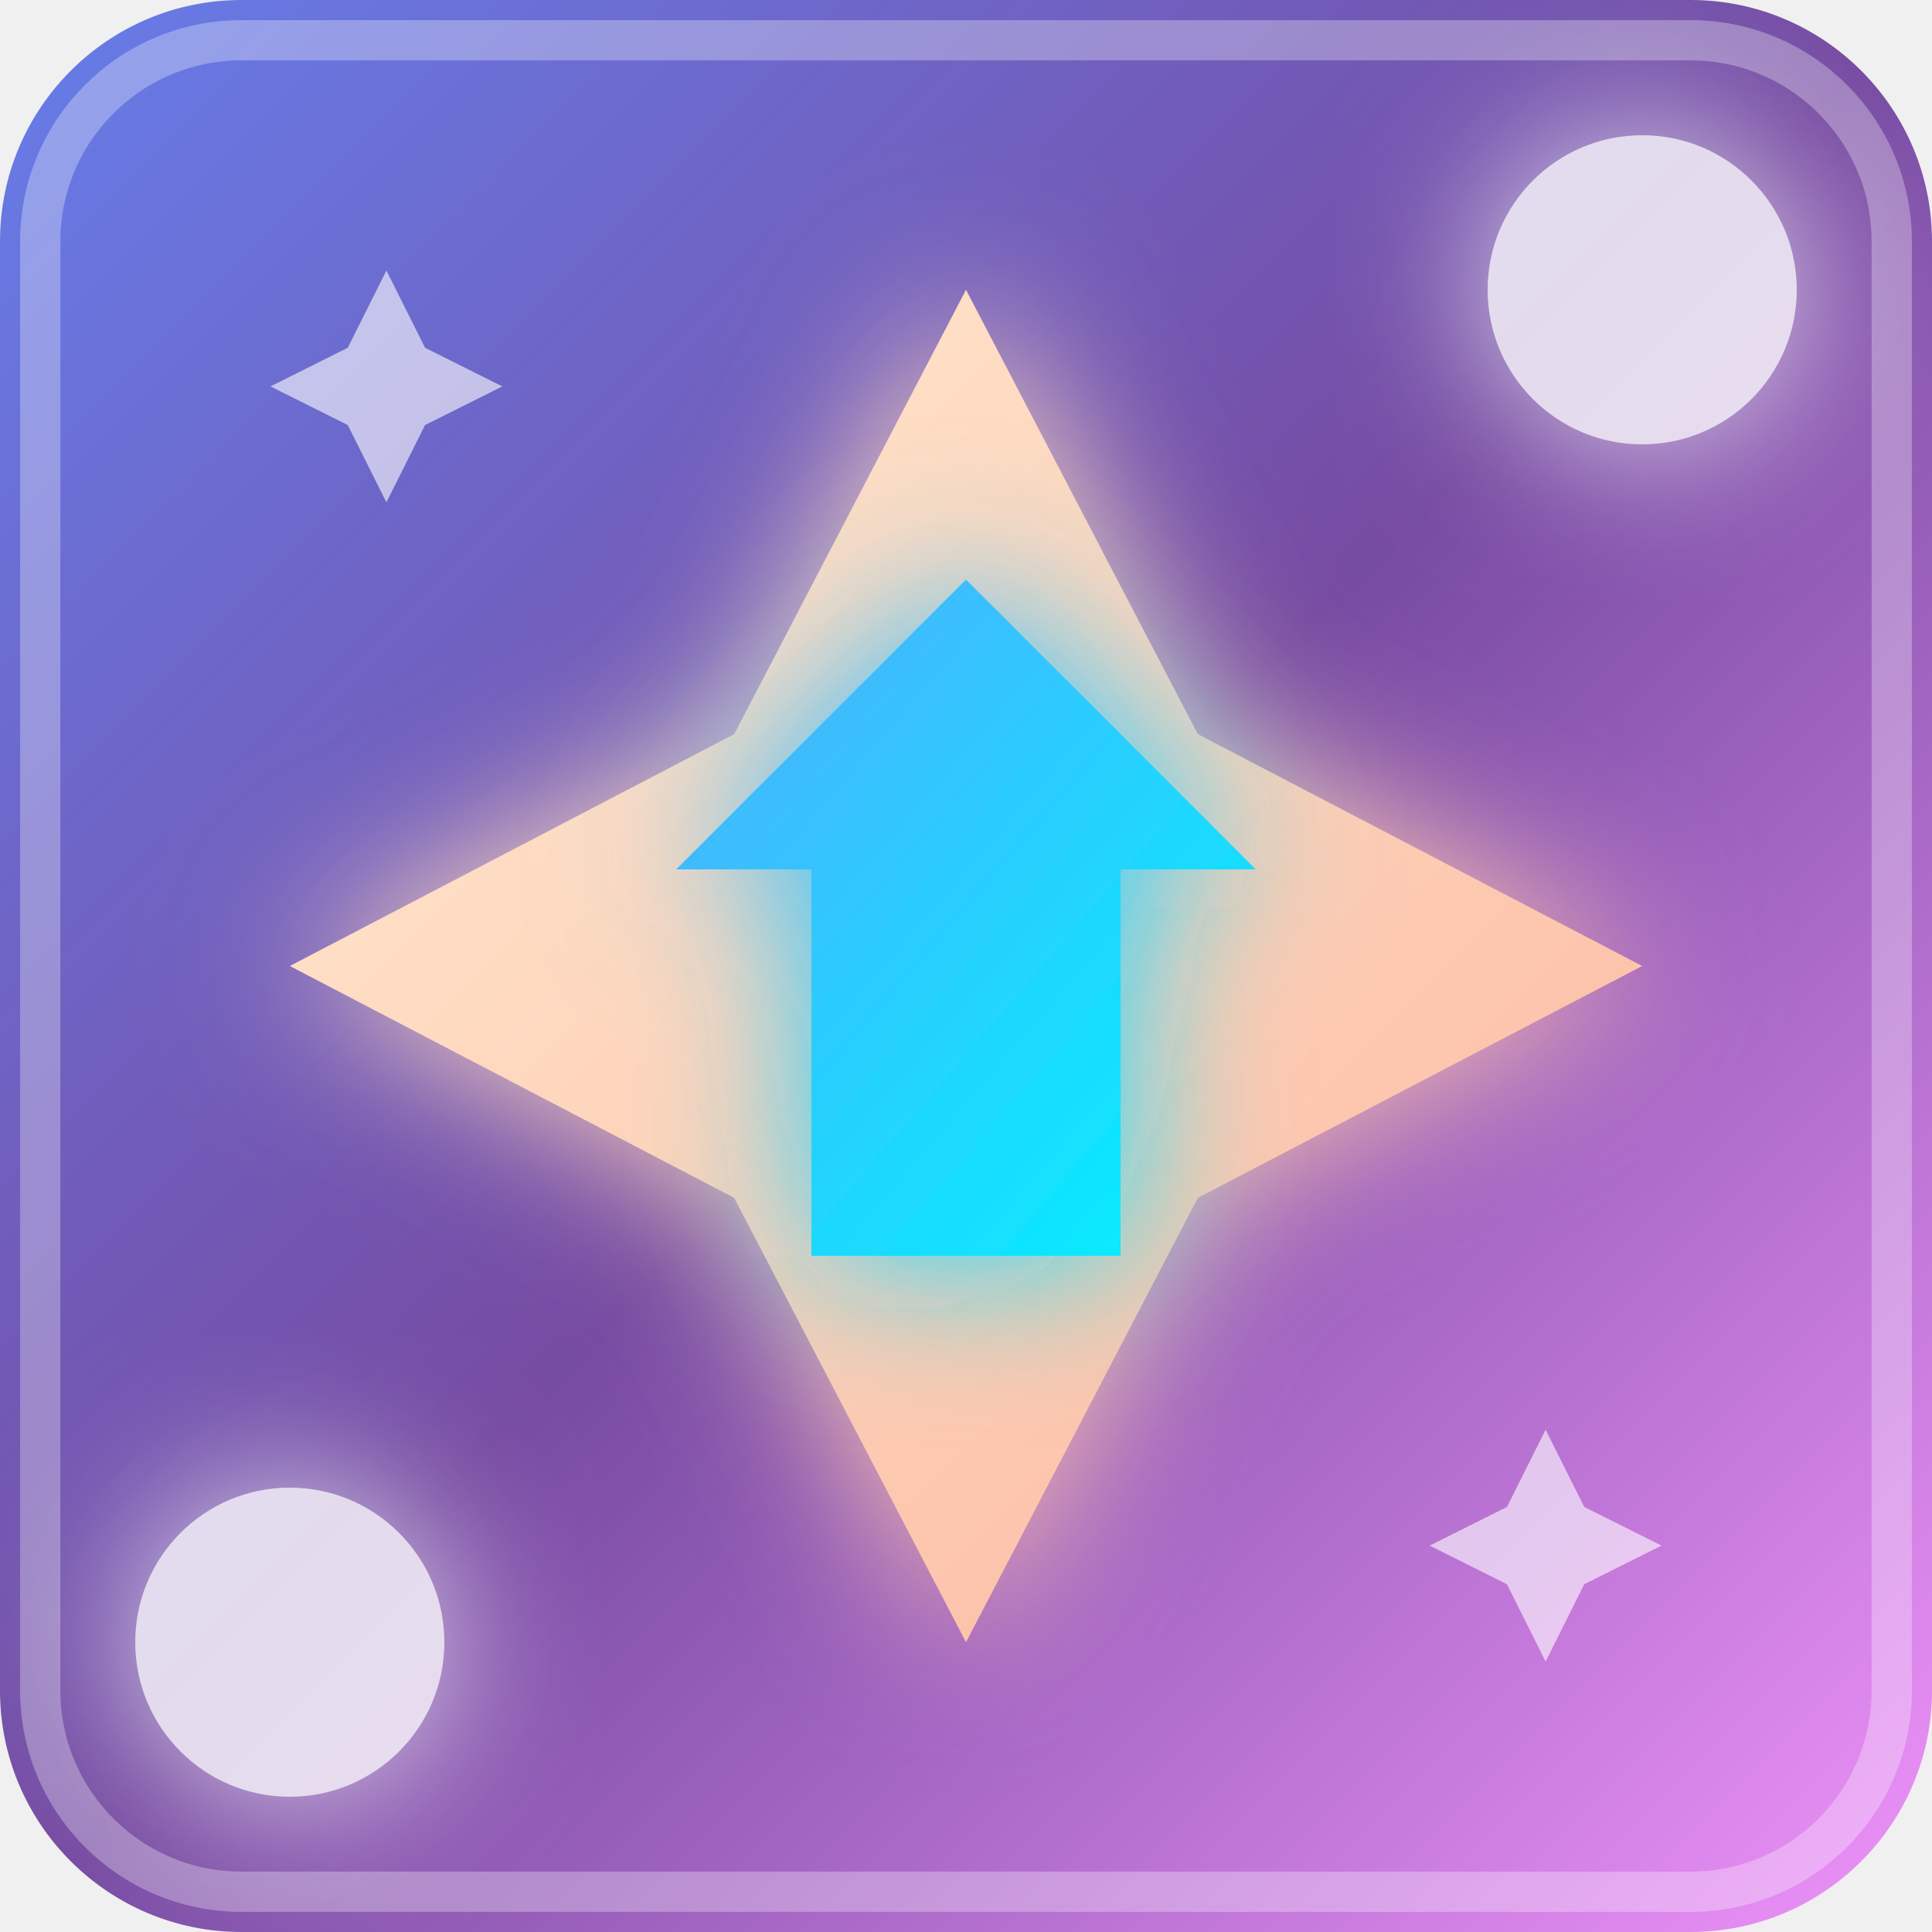
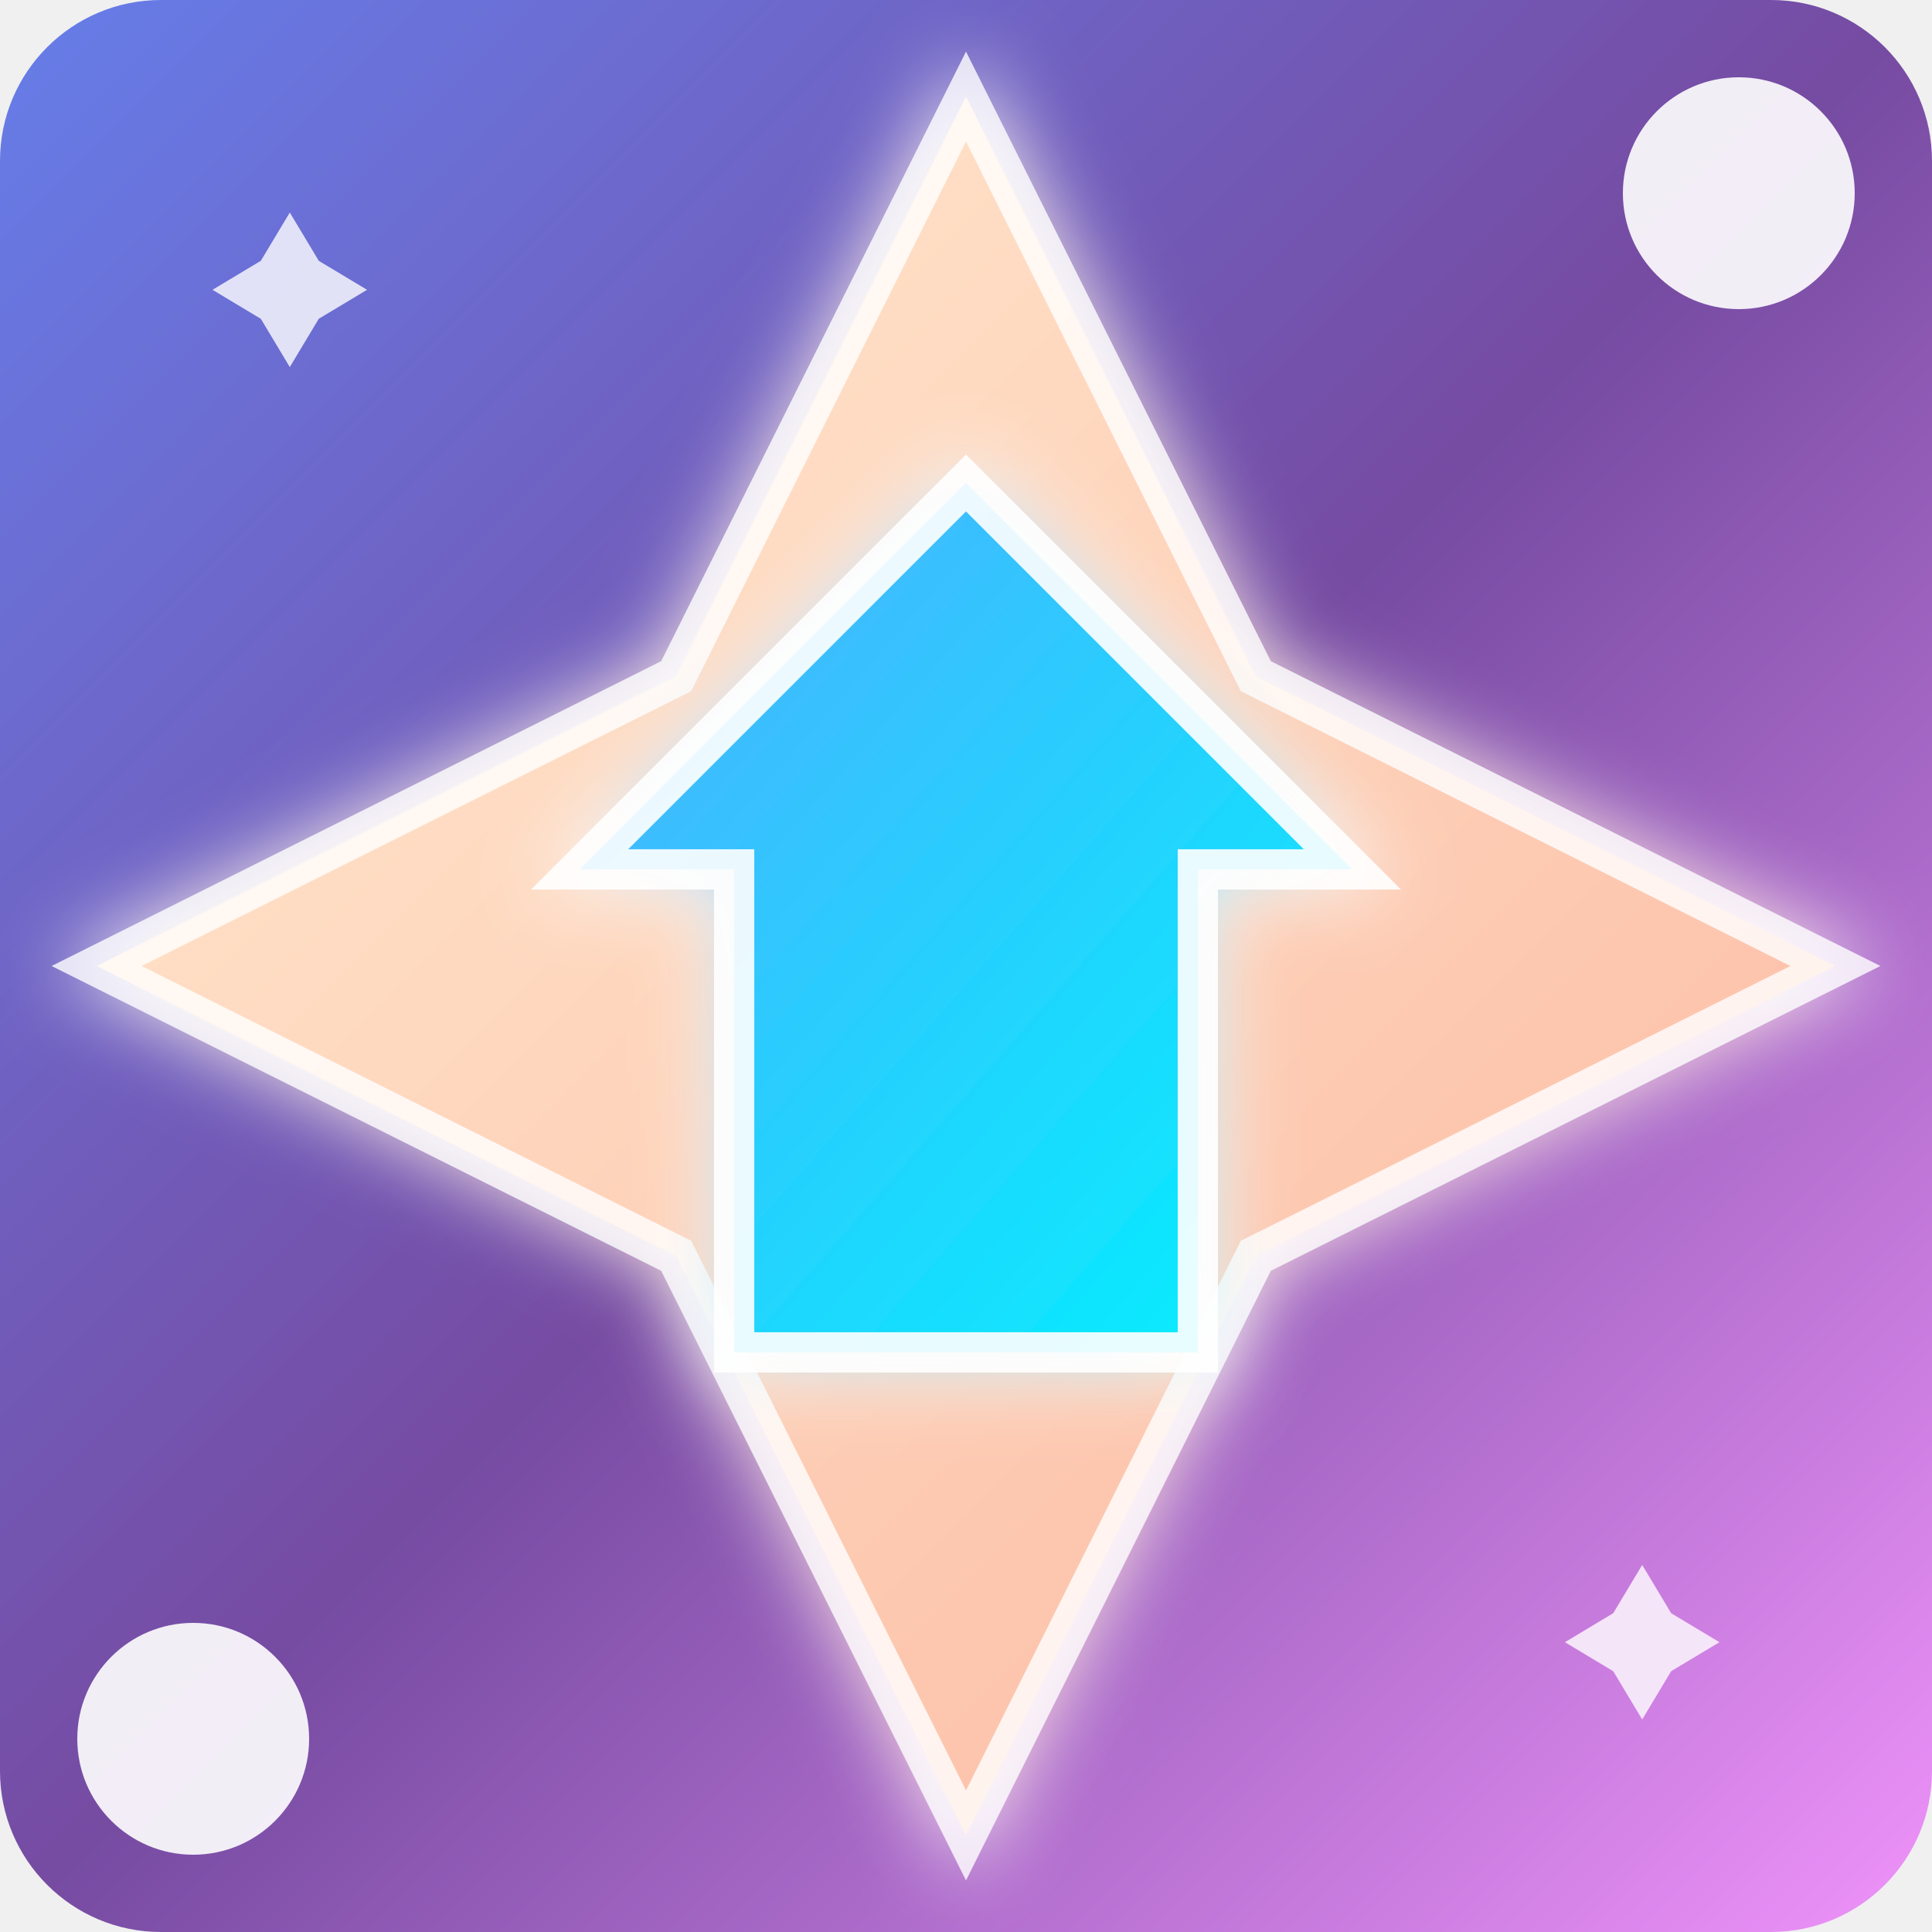
<svg xmlns="http://www.w3.org/2000/svg" width="48" height="48" viewBox="0 0 48 48">
  <defs>
    <linearGradient id="bgGrad48" x1="0%" y1="0%" x2="100%" y2="100%">
      <stop offset="0%" style="stop-color:#667eea;stop-opacity:1" />
      <stop offset="50%" style="stop-color:#764ba2;stop-opacity:1" />
      <stop offset="100%" style="stop-color:#f093fb;stop-opacity:1" />
    </linearGradient>
    <linearGradient id="starGrad48" x1="0%" y1="0%" x2="100%" y2="100%">
      <stop offset="0%" style="stop-color:#ffecd2;stop-opacity:1" />
      <stop offset="100%" style="stop-color:#fcb69f;stop-opacity:1" />
    </linearGradient>
    <linearGradient id="arrowGrad48" x1="0%" y1="0%" x2="100%" y2="100%">
      <stop offset="0%" style="stop-color:#4facfe;stop-opacity:1" />
      <stop offset="100%" style="stop-color:#00f2fe;stop-opacity:1" />
    </linearGradient>
-     <filter id="glow48" x="-50%" y="-50%" width="200%" height="200%">
-       <feGaussianBlur stdDeviation="2" result="coloredBlur" />
+     <filter id="glow48" x="-20%" y="-20%" width="140%" height="140%">
+       <feGaussianBlur stdDeviation="1" result="coloredBlur" />
      <feMerge>
        <feMergeNode in="coloredBlur" />
        <feMergeNode in="SourceGraphic" />
      </feMerge>
    </filter>
  </defs>
-   <rect x="0" y="0" width="48" height="48" fill="url(#bgGrad48)" rx="6" />
+   <rect x="0" y="0" width="48" height="48" fill="url(#bgGrad48)" rx="4" />
  <g transform="translate(24, 24)">
-     <path d="M0,-16.8 L5.76,-5.76 L16.8,0 L5.76,5.76 L0,16.8 L-5.76,5.76 L-16.8,0 L-5.76,-5.76 Z" fill="url(#starGrad48)" filter="url(#glow48)" />
+     <path d="M0,-21.6 L7.2,-7.2 L21.6,0 L7.2,7.2 L0,21.6 L-7.2,7.2 L-21.6,0 L-7.2,-7.2 Z" fill="url(#starGrad48)" filter="url(#glow48)" stroke="rgba(255,255,255,0.8)" stroke-width="1" />
  </g>
  <g transform="translate(24, 24)">
-     <path d="M0,-9.6 L7.2,-2.4 L3.84,-2.4 L3.84,7.2 L-3.84,7.2 L-3.84,-2.4 L-7.2,-2.4 Z" fill="url(#arrowGrad48)" filter="url(#glow48)" />
+     <path d="M0,-12 L9.6,-2.4 L5.76,-2.4 L5.76,9.6 L-5.76,9.6 L-5.76,-2.4 L-9.6,-2.4 Z" fill="url(#arrowGrad48)" filter="url(#glow48)" stroke="rgba(255,255,255,0.9)" stroke-width="1" />
  </g>
-   <circle cx="40.8" cy="7.2" r="3.84" fill="white" opacity="0.8" filter="url(#glow48)" />
-   <circle cx="7.2" cy="40.8" r="3.84" fill="white" opacity="0.8" filter="url(#glow48)" />
-   <g transform="translate(9.6, 9.6)">
-     <path d="M0,-2.88 L0.96,-0.96 L2.88,0 L0.96,0.96 L0,2.88 L-0.96,0.96 L-2.88,0 L-0.96,-0.96 Z" fill="white" opacity="0.6" />
+   <circle cx="43.2" cy="4.8" r="2.88" fill="white" opacity="0.9" />
+   <circle cx="4.8" cy="43.2" r="2.88" fill="white" opacity="0.9" />
+   <g transform="translate(7.2, 7.2)">
+     <path d="M0,-1.92 L0.72,-0.72 L1.92,0 L0.72,0.72 L0,1.92 L-0.72,0.72 L-1.92,0 L-0.72,-0.72 Z" fill="white" opacity="0.8" />
  </g>
-   <g transform="translate(38.4, 38.4)">
-     <path d="M0,-2.88 L0.96,-0.96 L2.88,0 L0.96,0.96 L0,2.88 L-0.96,0.96 L-2.88,0 L-0.96,-0.96 Z" fill="white" opacity="0.6" />
+   <g transform="translate(40.8, 40.8)">
+     <path d="M0,-1.92 L0.72,-0.72 L1.92,0 L0.72,0.72 L0,1.92 L-0.72,0.72 L-1.92,0 L-0.72,-0.72 Z" fill="white" opacity="0.8" />
  </g>
-   <rect x="1" y="1" width="46" height="46" fill="none" stroke="rgba(255,255,255,0.3)" stroke-width="1" rx="5" />
</svg>
